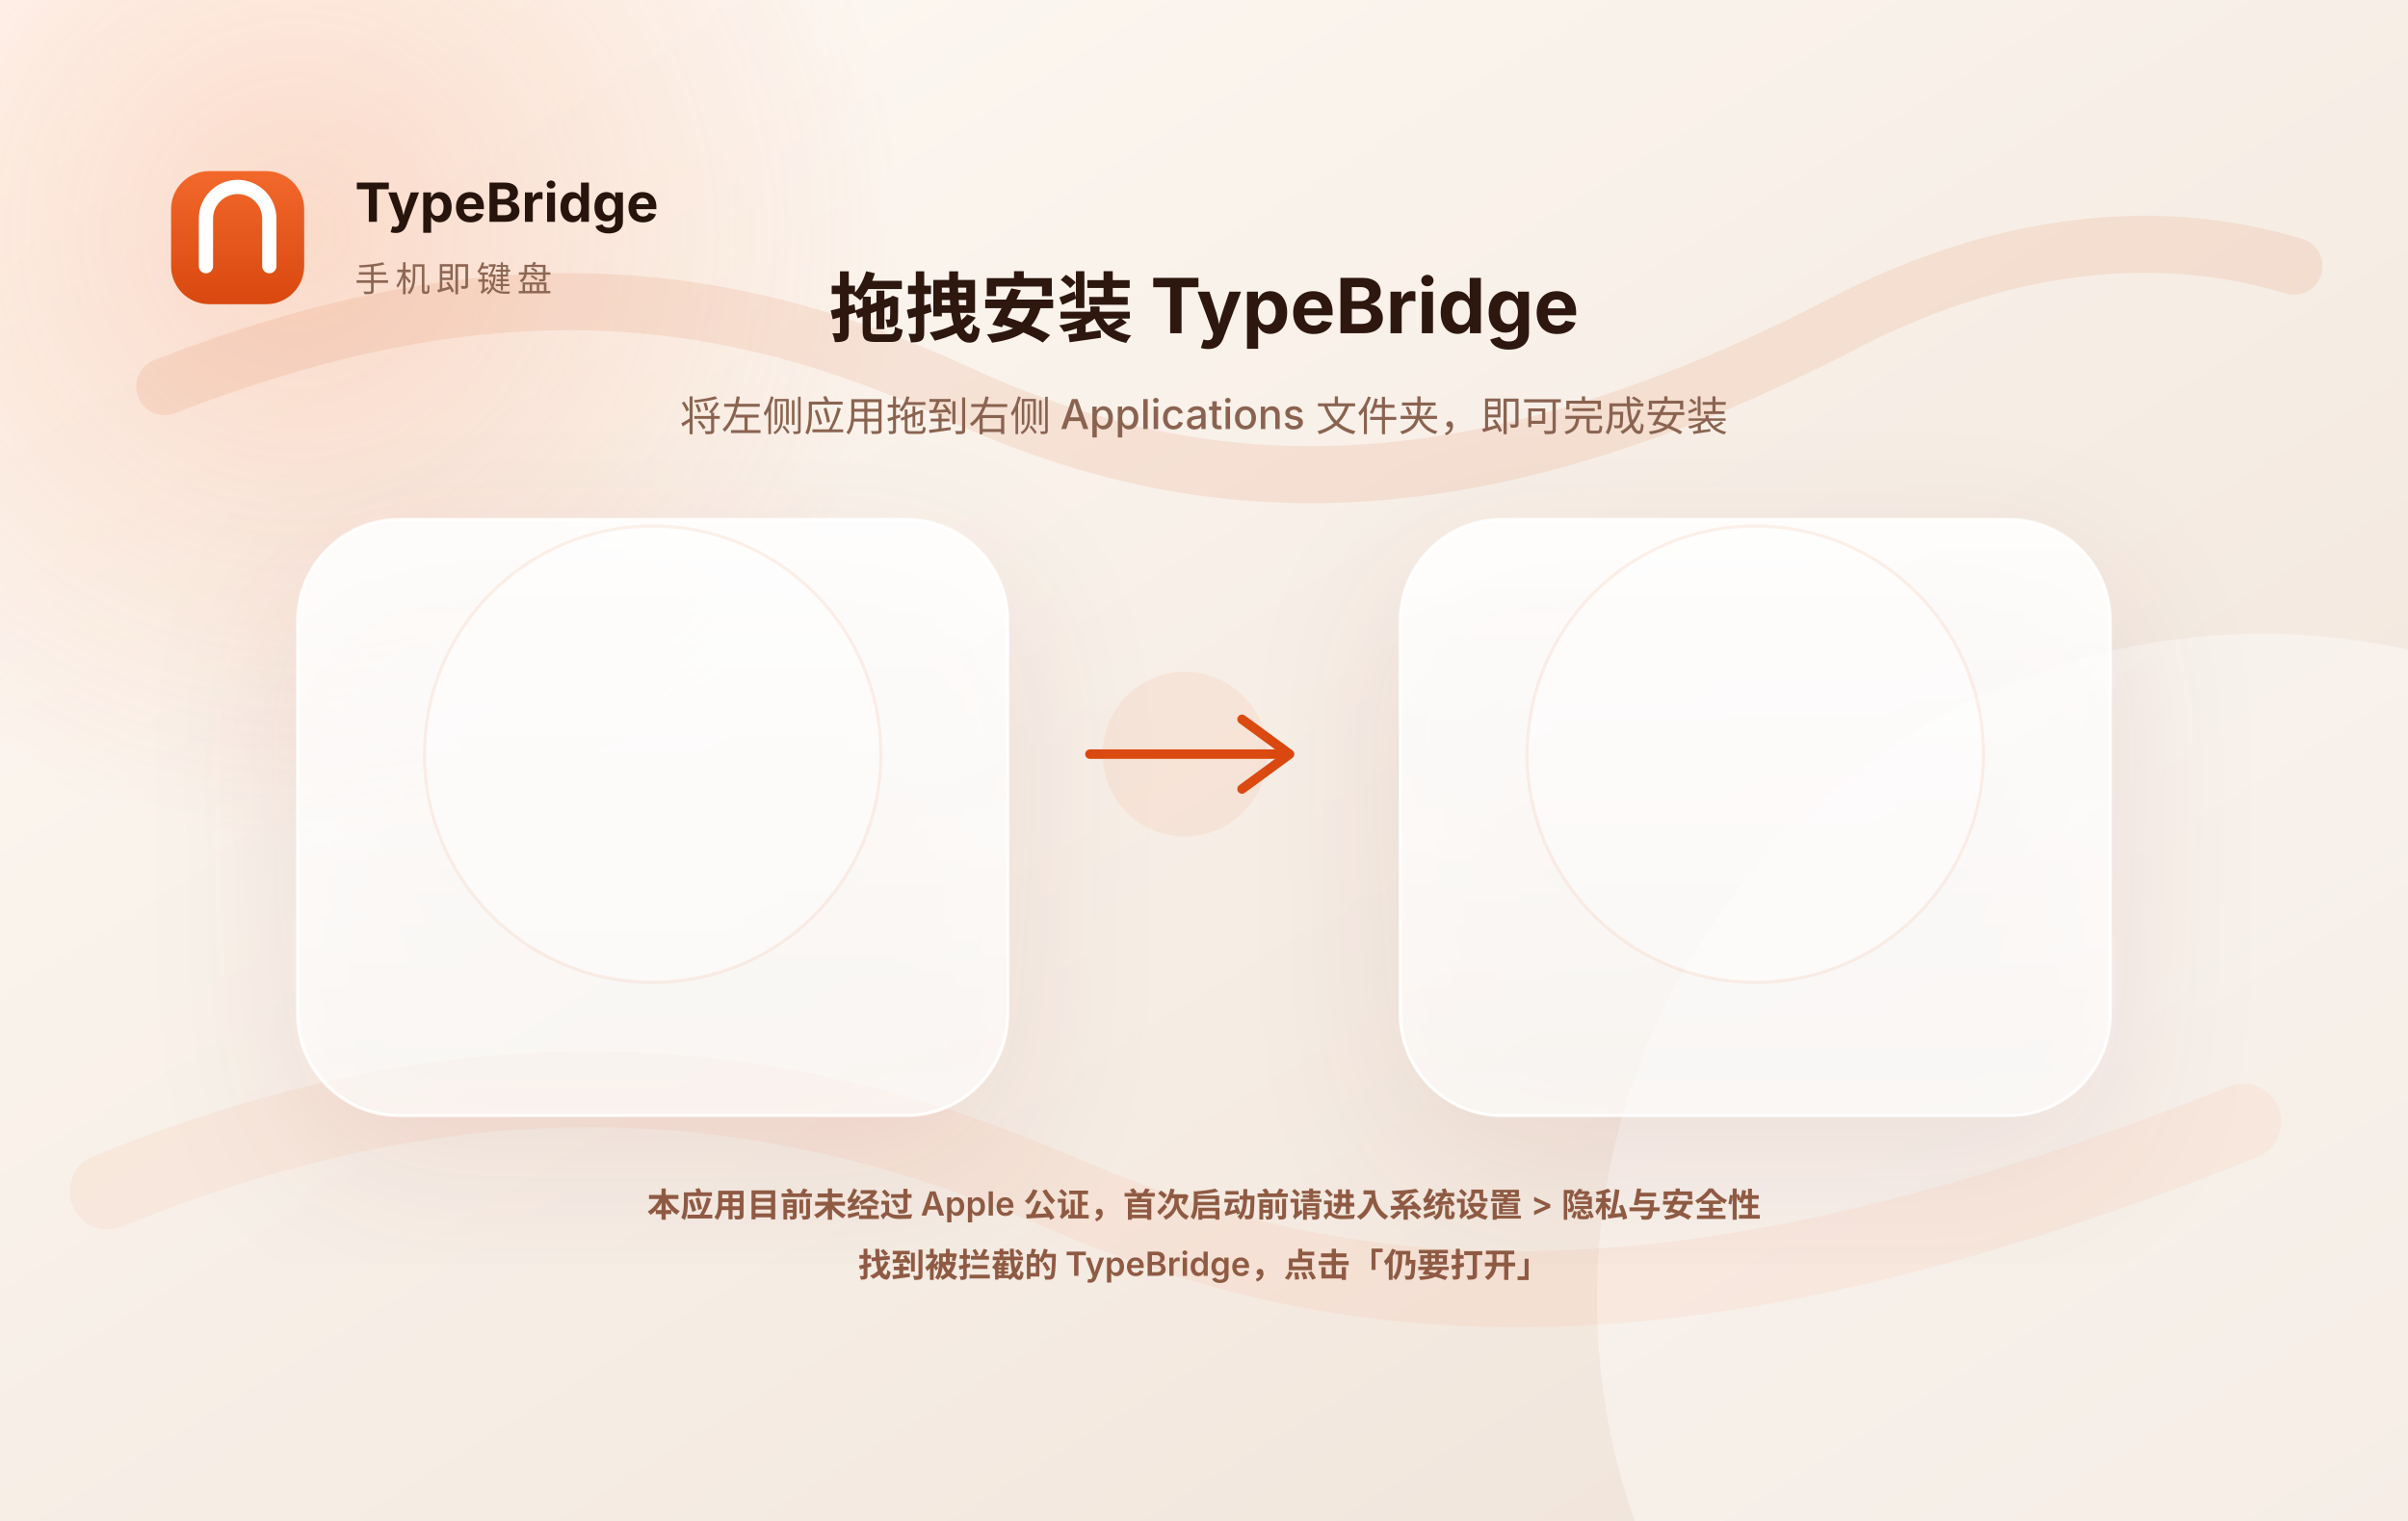
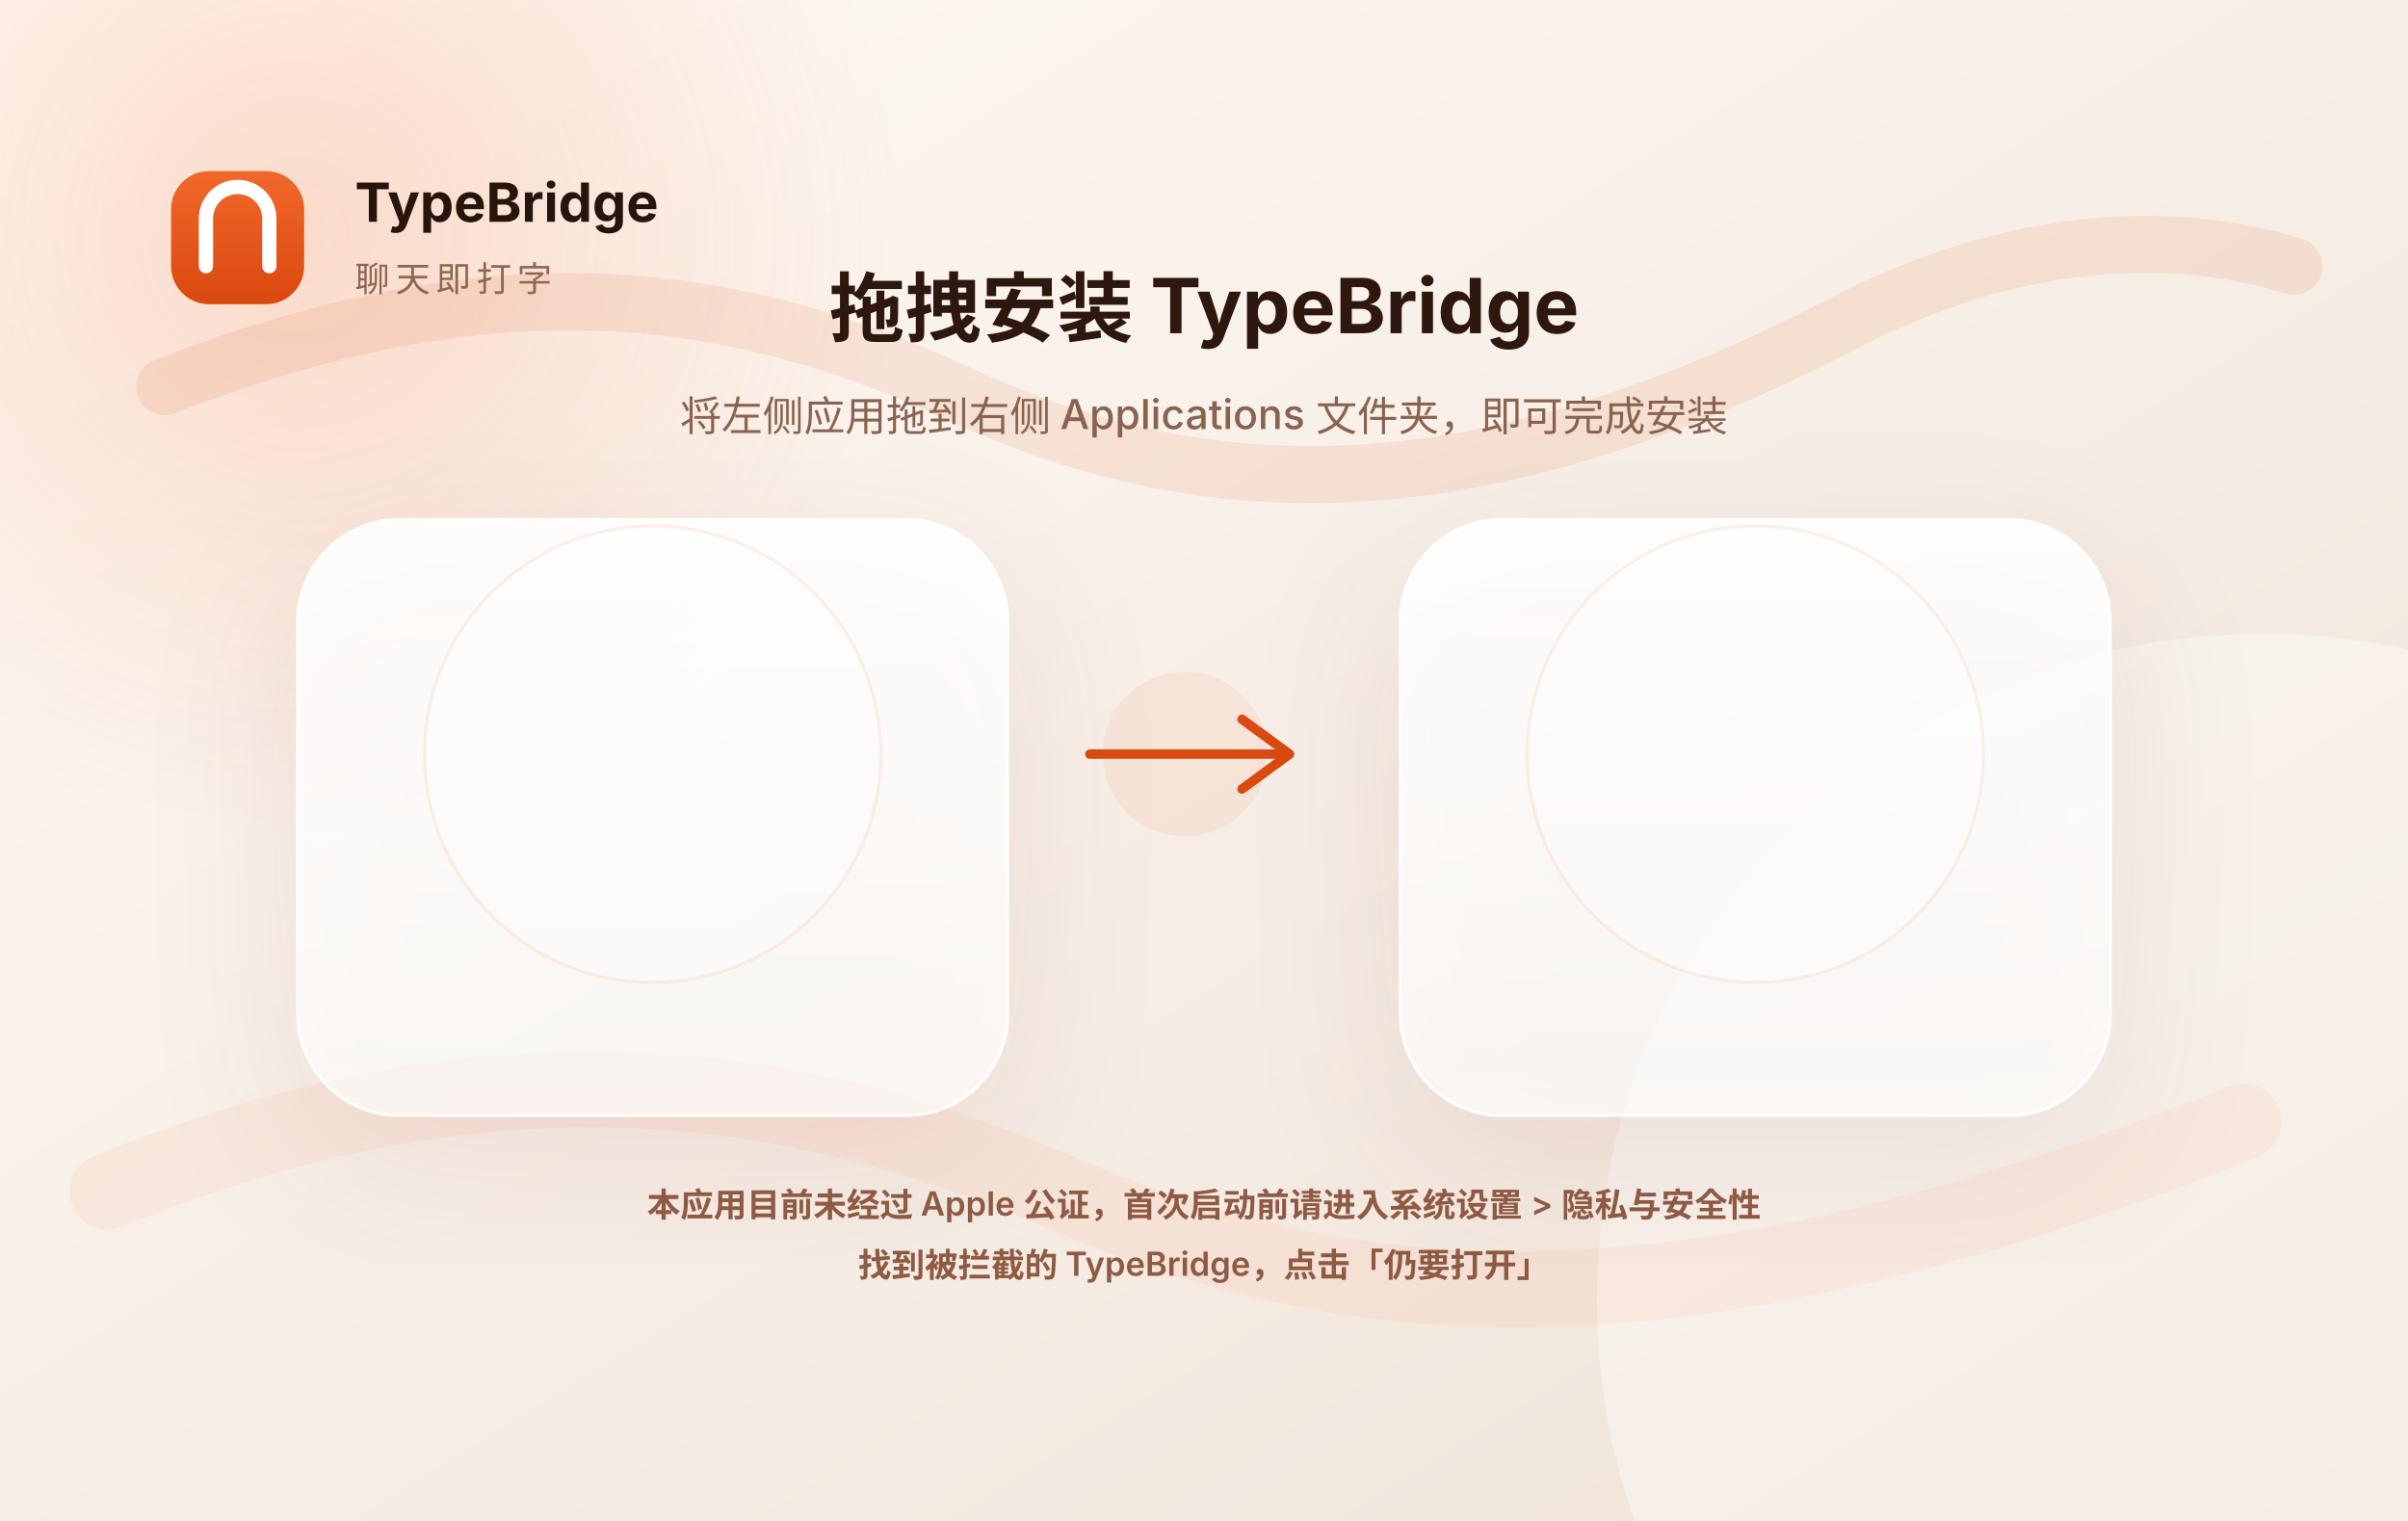
<svg xmlns="http://www.w3.org/2000/svg" width="760" height="480" viewBox="0 0 760 480" fill="none">
  <defs>
    <linearGradient id="bgGrad" x1="0" y1="0" x2="1" y2="1">
      <stop offset="0%" stop-color="#fffaf5" />
      <stop offset="48%" stop-color="#f7efe7" />
      <stop offset="100%" stop-color="#efe2d7" />
    </linearGradient>
    <linearGradient id="brandGrad" x1="0" y1="0" x2="0" y2="1">
      <stop offset="0%" stop-color="#f2682b" />
      <stop offset="100%" stop-color="#d9480f" />
    </linearGradient>
    <linearGradient id="cardGrad" x1="0" y1="0" x2="0" y2="1">
      <stop offset="0%" stop-color="#ffffff" stop-opacity="0.88" />
      <stop offset="100%" stop-color="#ffffff" stop-opacity="0.58" />
    </linearGradient>
    <radialGradient id="warmGlow" cx="0.5" cy="0.5" r="0.5">
      <stop offset="0%" stop-color="#f2682b" stop-opacity="0.20" />
      <stop offset="100%" stop-color="#f2682b" stop-opacity="0" />
    </radialGradient>
    <filter id="softShadow" x="-20%" y="-25%" width="140%" height="150%">
      <feDropShadow dx="0" dy="18" stdDeviation="24" flood-color="#6f2f14" flood-opacity="0.12" />
    </filter>
  </defs>
  <rect width="760" height="480" fill="url(#bgGrad)" />
  <circle cx="94" cy="74" r="190" fill="url(#warmGlow)" />
  <circle cx="714" cy="410" r="210" fill="#ffffff" fill-opacity="0.38" />
  <path d="M 52 122 C 150 84 224 88 302 124 C 382 161 466 162 582 102 C 628 78 678 70 724 84" stroke="#d9480f" stroke-opacity="0.10" stroke-width="18" stroke-linecap="round" />
  <path d="M 34 376 C 142 332 236 334 334 376 C 430 418 536 423 708 354" stroke="#f2682b" stroke-opacity="0.07" stroke-width="24" stroke-linecap="round" />
  <g transform="translate(54 54)">
    <rect x="0" y="0" width="42" height="42" rx="12" fill="url(#brandGrad)" />
    <path d="M 11 30 L 11 15 A 10 10 0 0 1 31 15 L 31 30" stroke="#ffffff" stroke-width="4.5" stroke-linecap="round" fill="none" />
    <text x="58" y="16" font-family="-apple-system, BlinkMacSystemFont, 'PingFang SC', sans-serif" font-size="17" font-weight="700" fill="#27140c">TypeBridge</text>
-     <text x="58" y="38" font-family="-apple-system, BlinkMacSystemFont, 'PingFang SC', sans-serif" font-size="11" font-weight="500" fill="#8d6754" letter-spacing="1.8">手机即键盘</text>
+     <text x="58" y="38" font-family="-apple-system, BlinkMacSystemFont, 'PingFang SC', sans-serif" font-size="11" font-weight="500" fill="#8d6754" letter-spacing="1.8">聊天即打字</text>
  </g>
  <text x="380" y="106" text-anchor="middle" font-family="-apple-system, BlinkMacSystemFont, 'PingFang SC', sans-serif" font-size="24" font-weight="700" fill="#2d170e">
    拖拽安装 TypeBridge
  </text>
  <text x="380" y="136" text-anchor="middle" font-family="-apple-system, BlinkMacSystemFont, 'PingFang SC', sans-serif" font-size="13" font-weight="500" fill="#8a6350">
    将左侧应用拖到右侧 Applications 文件夹，即可完成安装
  </text>
  <g filter="url(#softShadow)">
    <rect x="94" y="164" width="224" height="188" rx="32" fill="url(#cardGrad)" stroke="#ffffff" stroke-opacity="0.88" />
    <rect x="442" y="164" width="224" height="188" rx="32" fill="url(#cardGrad)" stroke="#ffffff" stroke-opacity="0.88" />
  </g>
  <circle cx="206" cy="238" r="72" fill="#ffffff" fill-opacity="0.38" stroke="#f2682b" stroke-opacity="0.09" />
  <circle cx="554" cy="238" r="72" fill="#ffffff" fill-opacity="0.38" stroke="#f2682b" stroke-opacity="0.09" />
  <g>
    <path d="M 344 238 L 404 238" stroke="#d9480f" stroke-width="3" stroke-linecap="round" />
    <path d="M 392 227 L 407 238 L 392 249" stroke="#d9480f" stroke-width="3" stroke-linecap="round" stroke-linejoin="round" fill="none" />
    <circle cx="374" cy="238" r="26" fill="#f2682b" fill-opacity="0.08" />
  </g>
  <text x="380" y="384" text-anchor="middle" font-family="-apple-system, BlinkMacSystemFont, 'PingFang SC', sans-serif" font-size="10.5" font-weight="600" fill="#8f5a43">
    本应用目前未经过 Apple 公证，首次启动前请进入系统设置 &gt; 隐私与安全性
  </text>
  <text x="380" y="403" text-anchor="middle" font-family="-apple-system, BlinkMacSystemFont, 'PingFang SC', sans-serif" font-size="10.5" font-weight="600" fill="#8f5a43">
    找到被拦截的 TypeBridge，点击「仍要打开」
  </text>
</svg>
